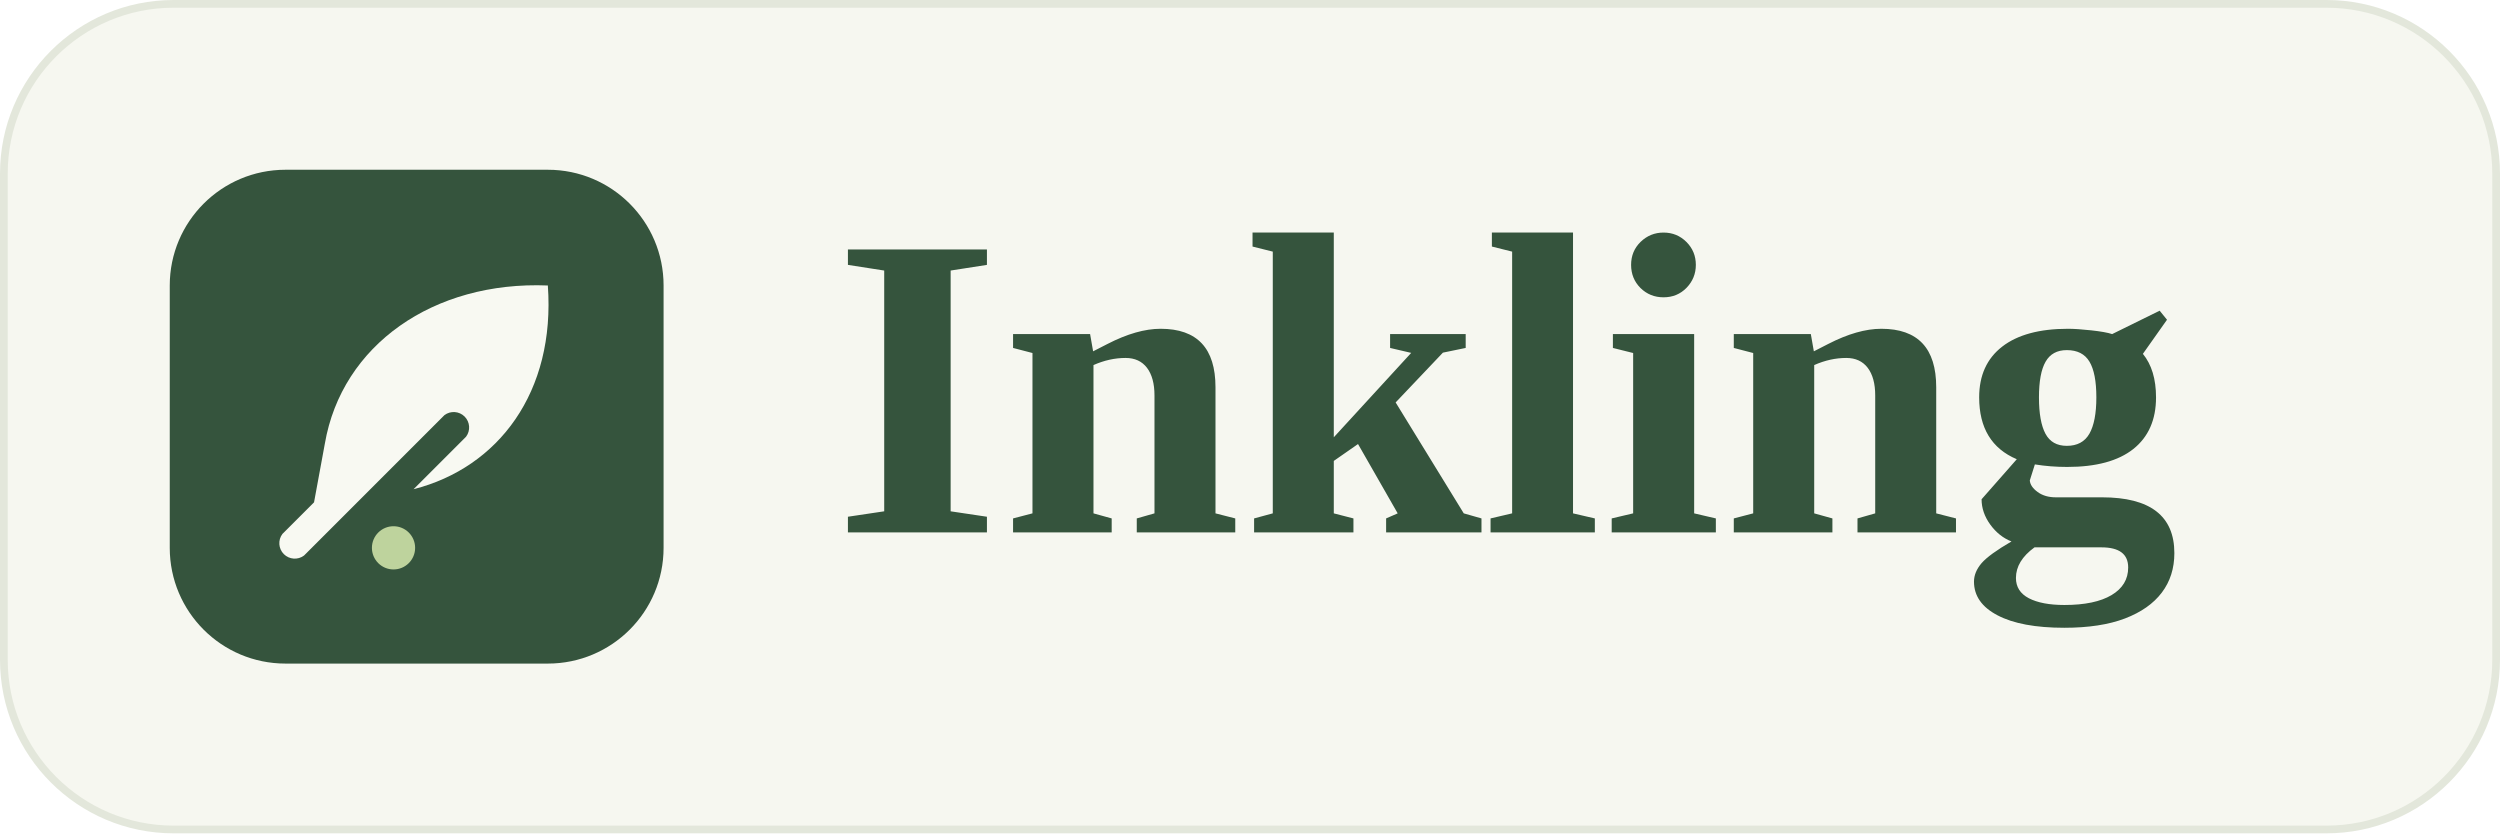
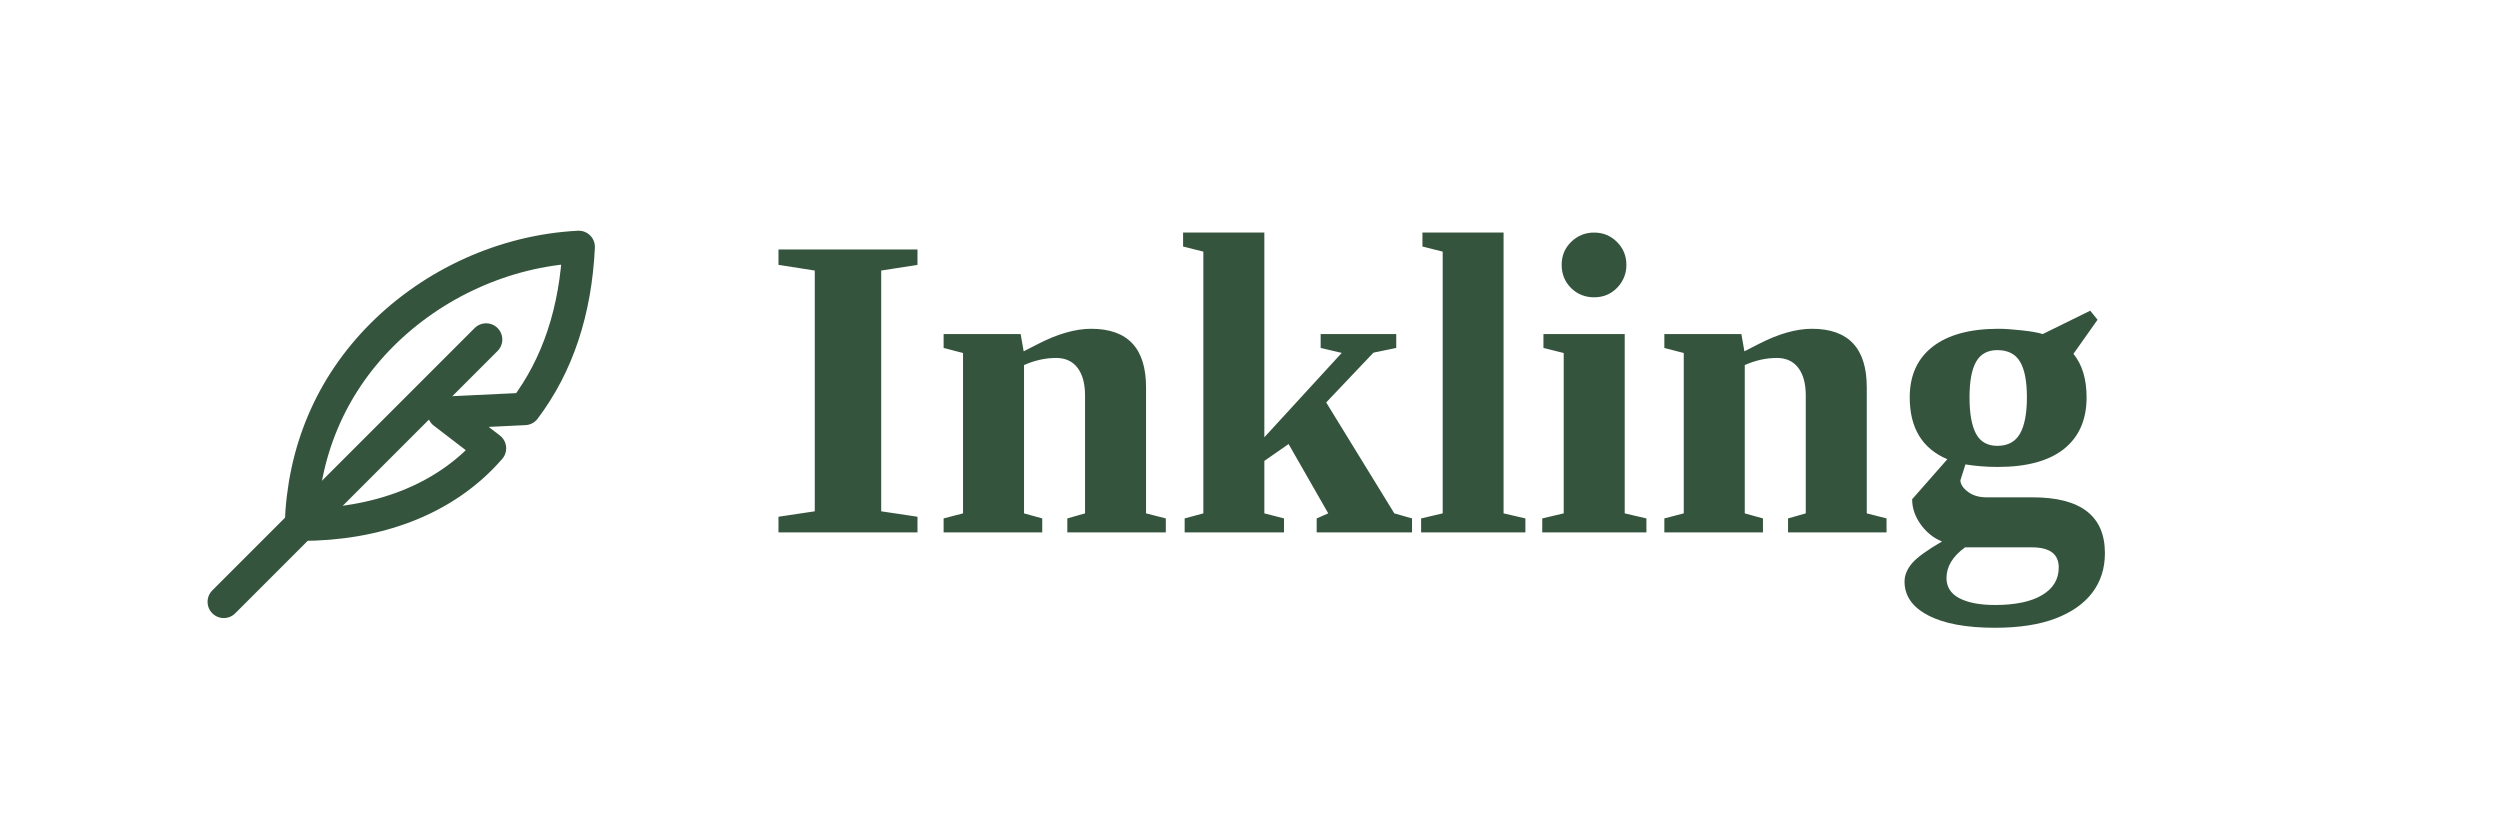
- <svg xmlns="http://www.w3.org/2000/svg" viewBox="0 0 324 108" role="img" aria-labelledby="title">
-   <rect x=".5" y=".5" width="323" height="107" rx="22" fill="#f6f7f0" stroke="#e3e7db" />
-   <g transform="translate(22 22)">
-     <rect width="64" height="64" rx="15" fill="#35543d" />
-     <path fill="#f8f9f2" d="M49 15c-14.8-.6-26.7 7.7-28.9 20.5l-1.4 7.6-4.1 4.1a2 2 0 0 0 2.8 2.8l18.2-18.2a2 2 0 0 1 2.8 2.8l-6.8 6.8C42.6 38.6 50 28.8 49 15Z" />
-     <circle cx="29" cy="49" r="2.8" fill="#bed39d" />
+ <svg xmlns="http://www.w3.org/2000/svg" viewBox="0 0 324 108" color="#35543d" role="img" aria-labelledby="title">
+   <style>
+     @media (prefers-color-scheme: dark) {
+       svg { color: #a5c3a7; }
+     }
+   </style>
+   <g transform="translate(21 22)" fill="none" stroke="currentColor" stroke-width="4.2" stroke-linecap="round" stroke-linejoin="round">
+     <path d="M18 46c.3-9.4 3.8-17.9 10.5-24.6C35.1 14.8 44.3 10.5 54 10c-.4 8.3-2.7 15.3-7 21l-10.5.5 6 4.6C36.6 42.9 27.7 46 18 46Z" />
+     <path d="m8 56 34-34" />
  </g>
-   <text x="108" y="69" fill="#35543d" font-family="Georgia, 'Times New Roman', serif" font-size="56" font-weight="700" textLength="192" lengthAdjust="spacingAndGlyphs">Inkling</text>
+   <text x="99" y="69" fill="currentColor" font-family="Georgia, 'Times New Roman', serif" font-size="56" font-weight="700" textLength="196" lengthAdjust="spacingAndGlyphs">Inkling</text>
</svg>
